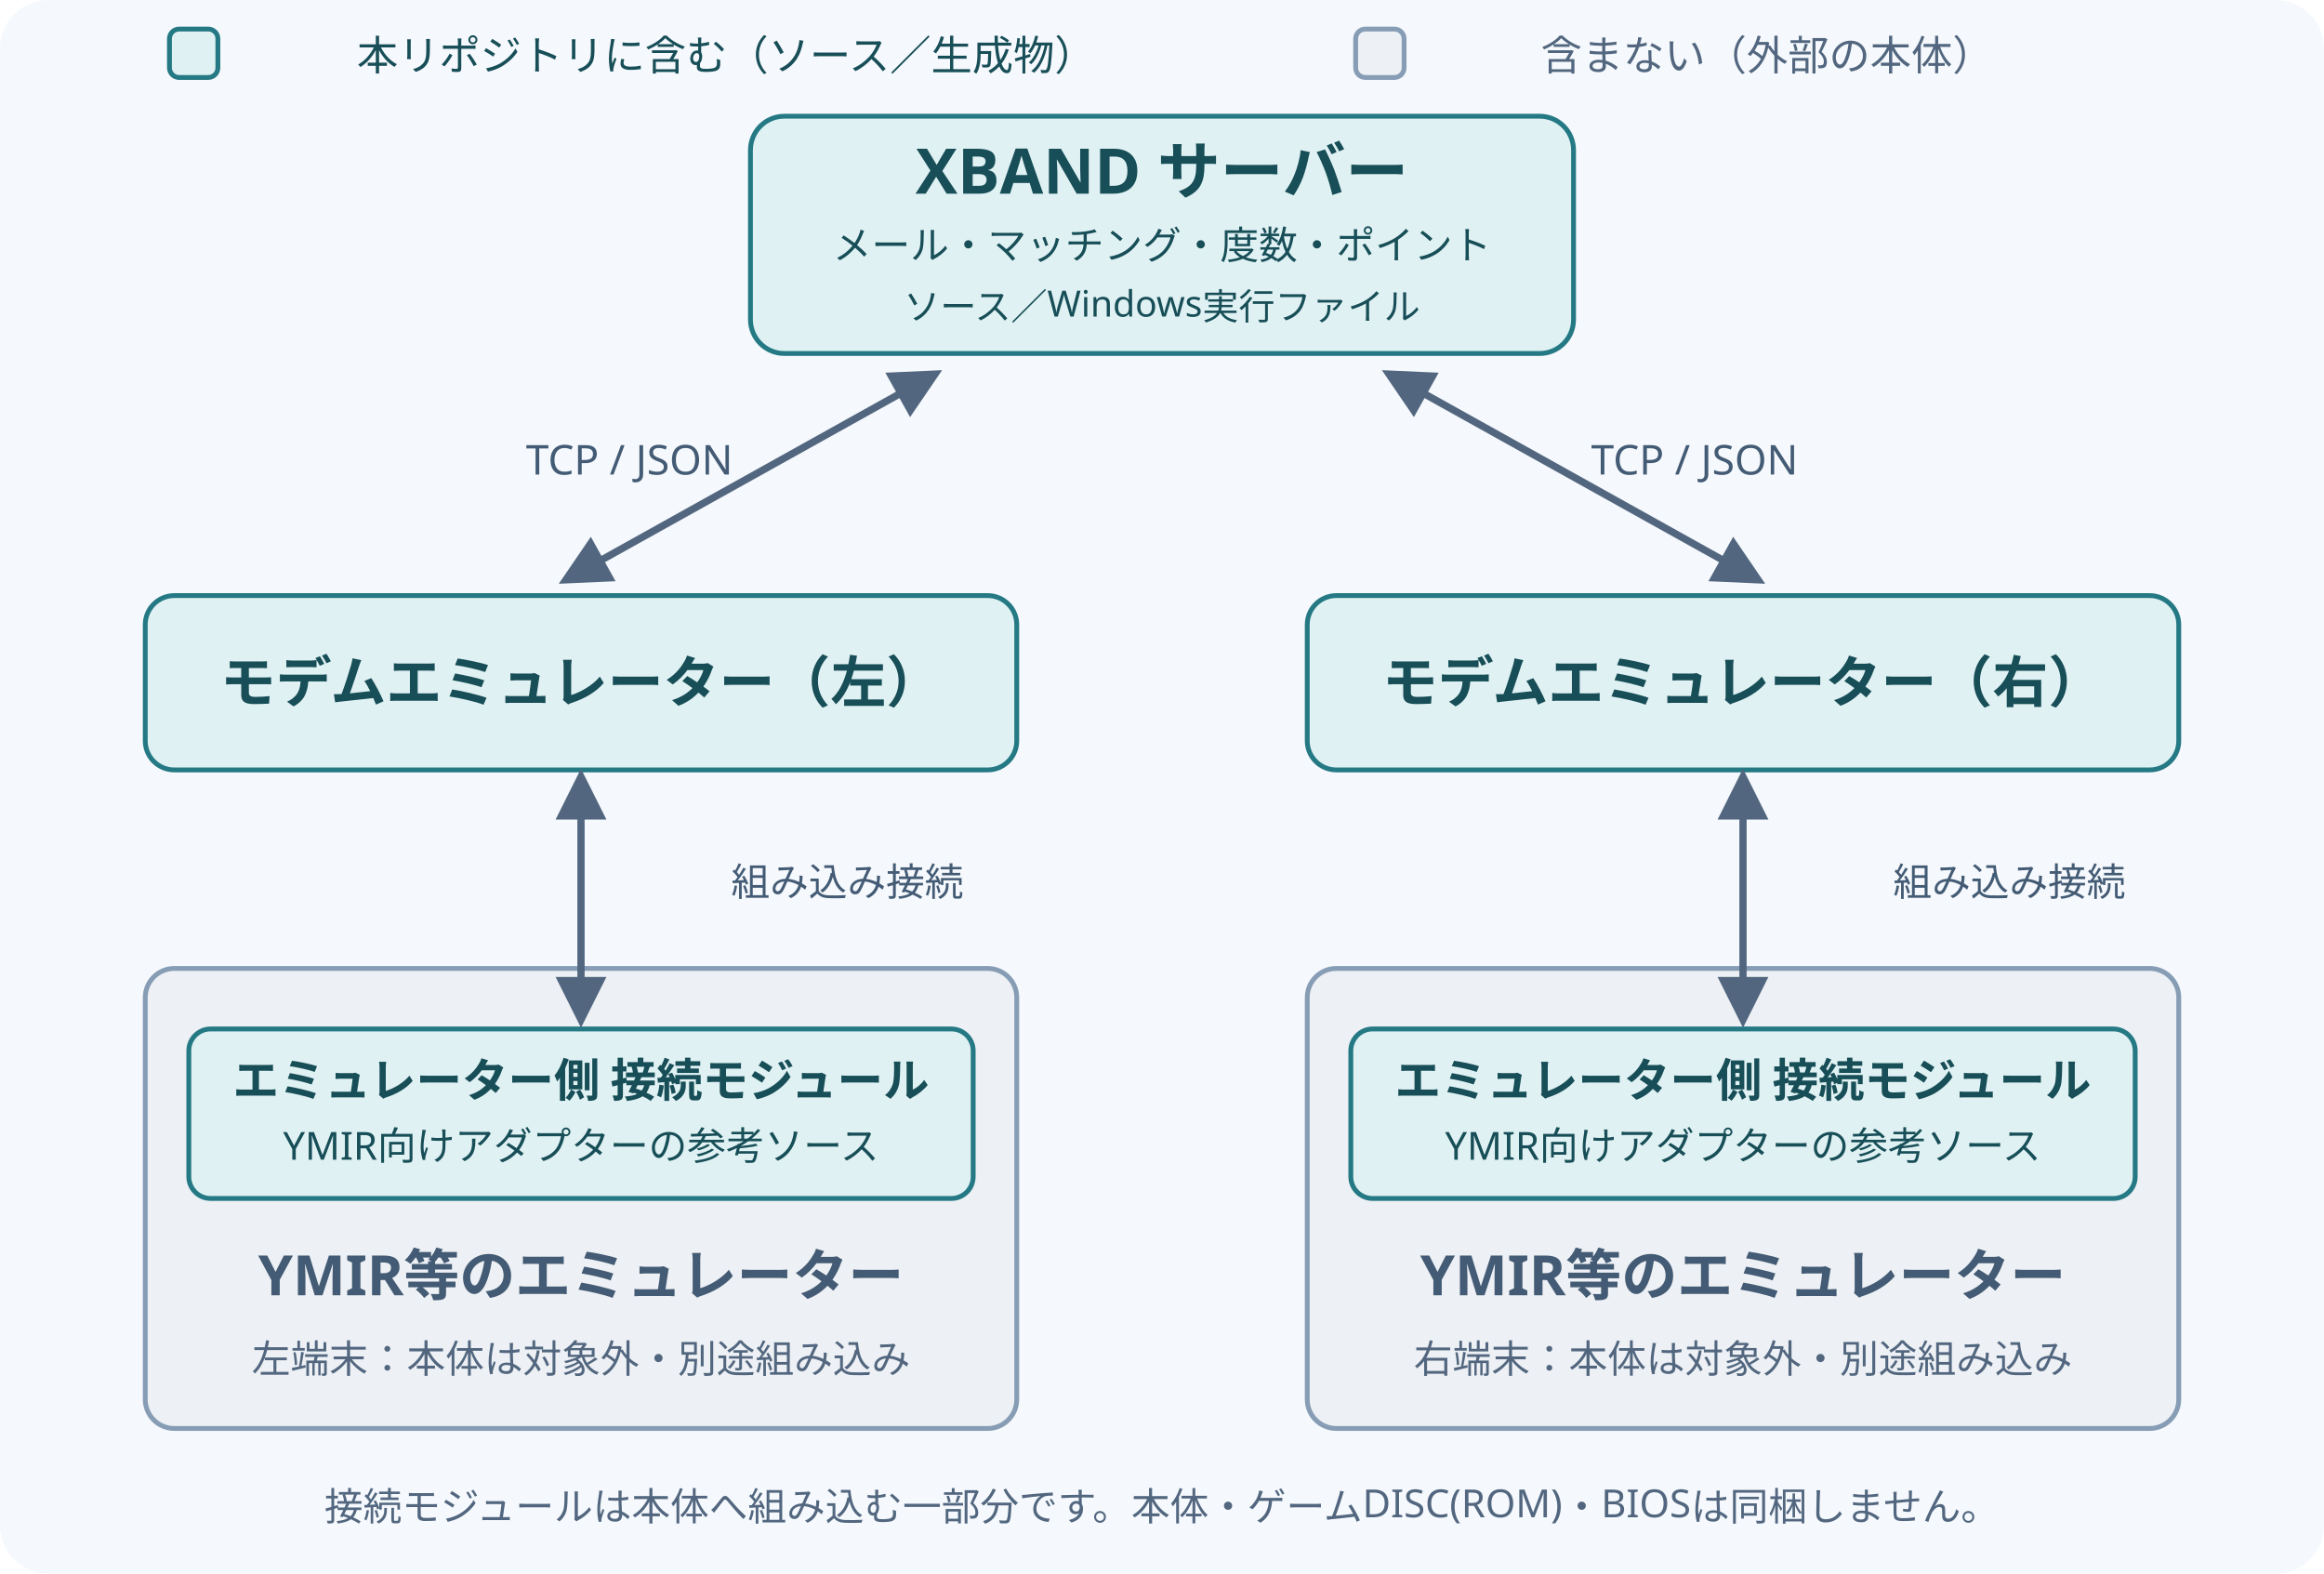
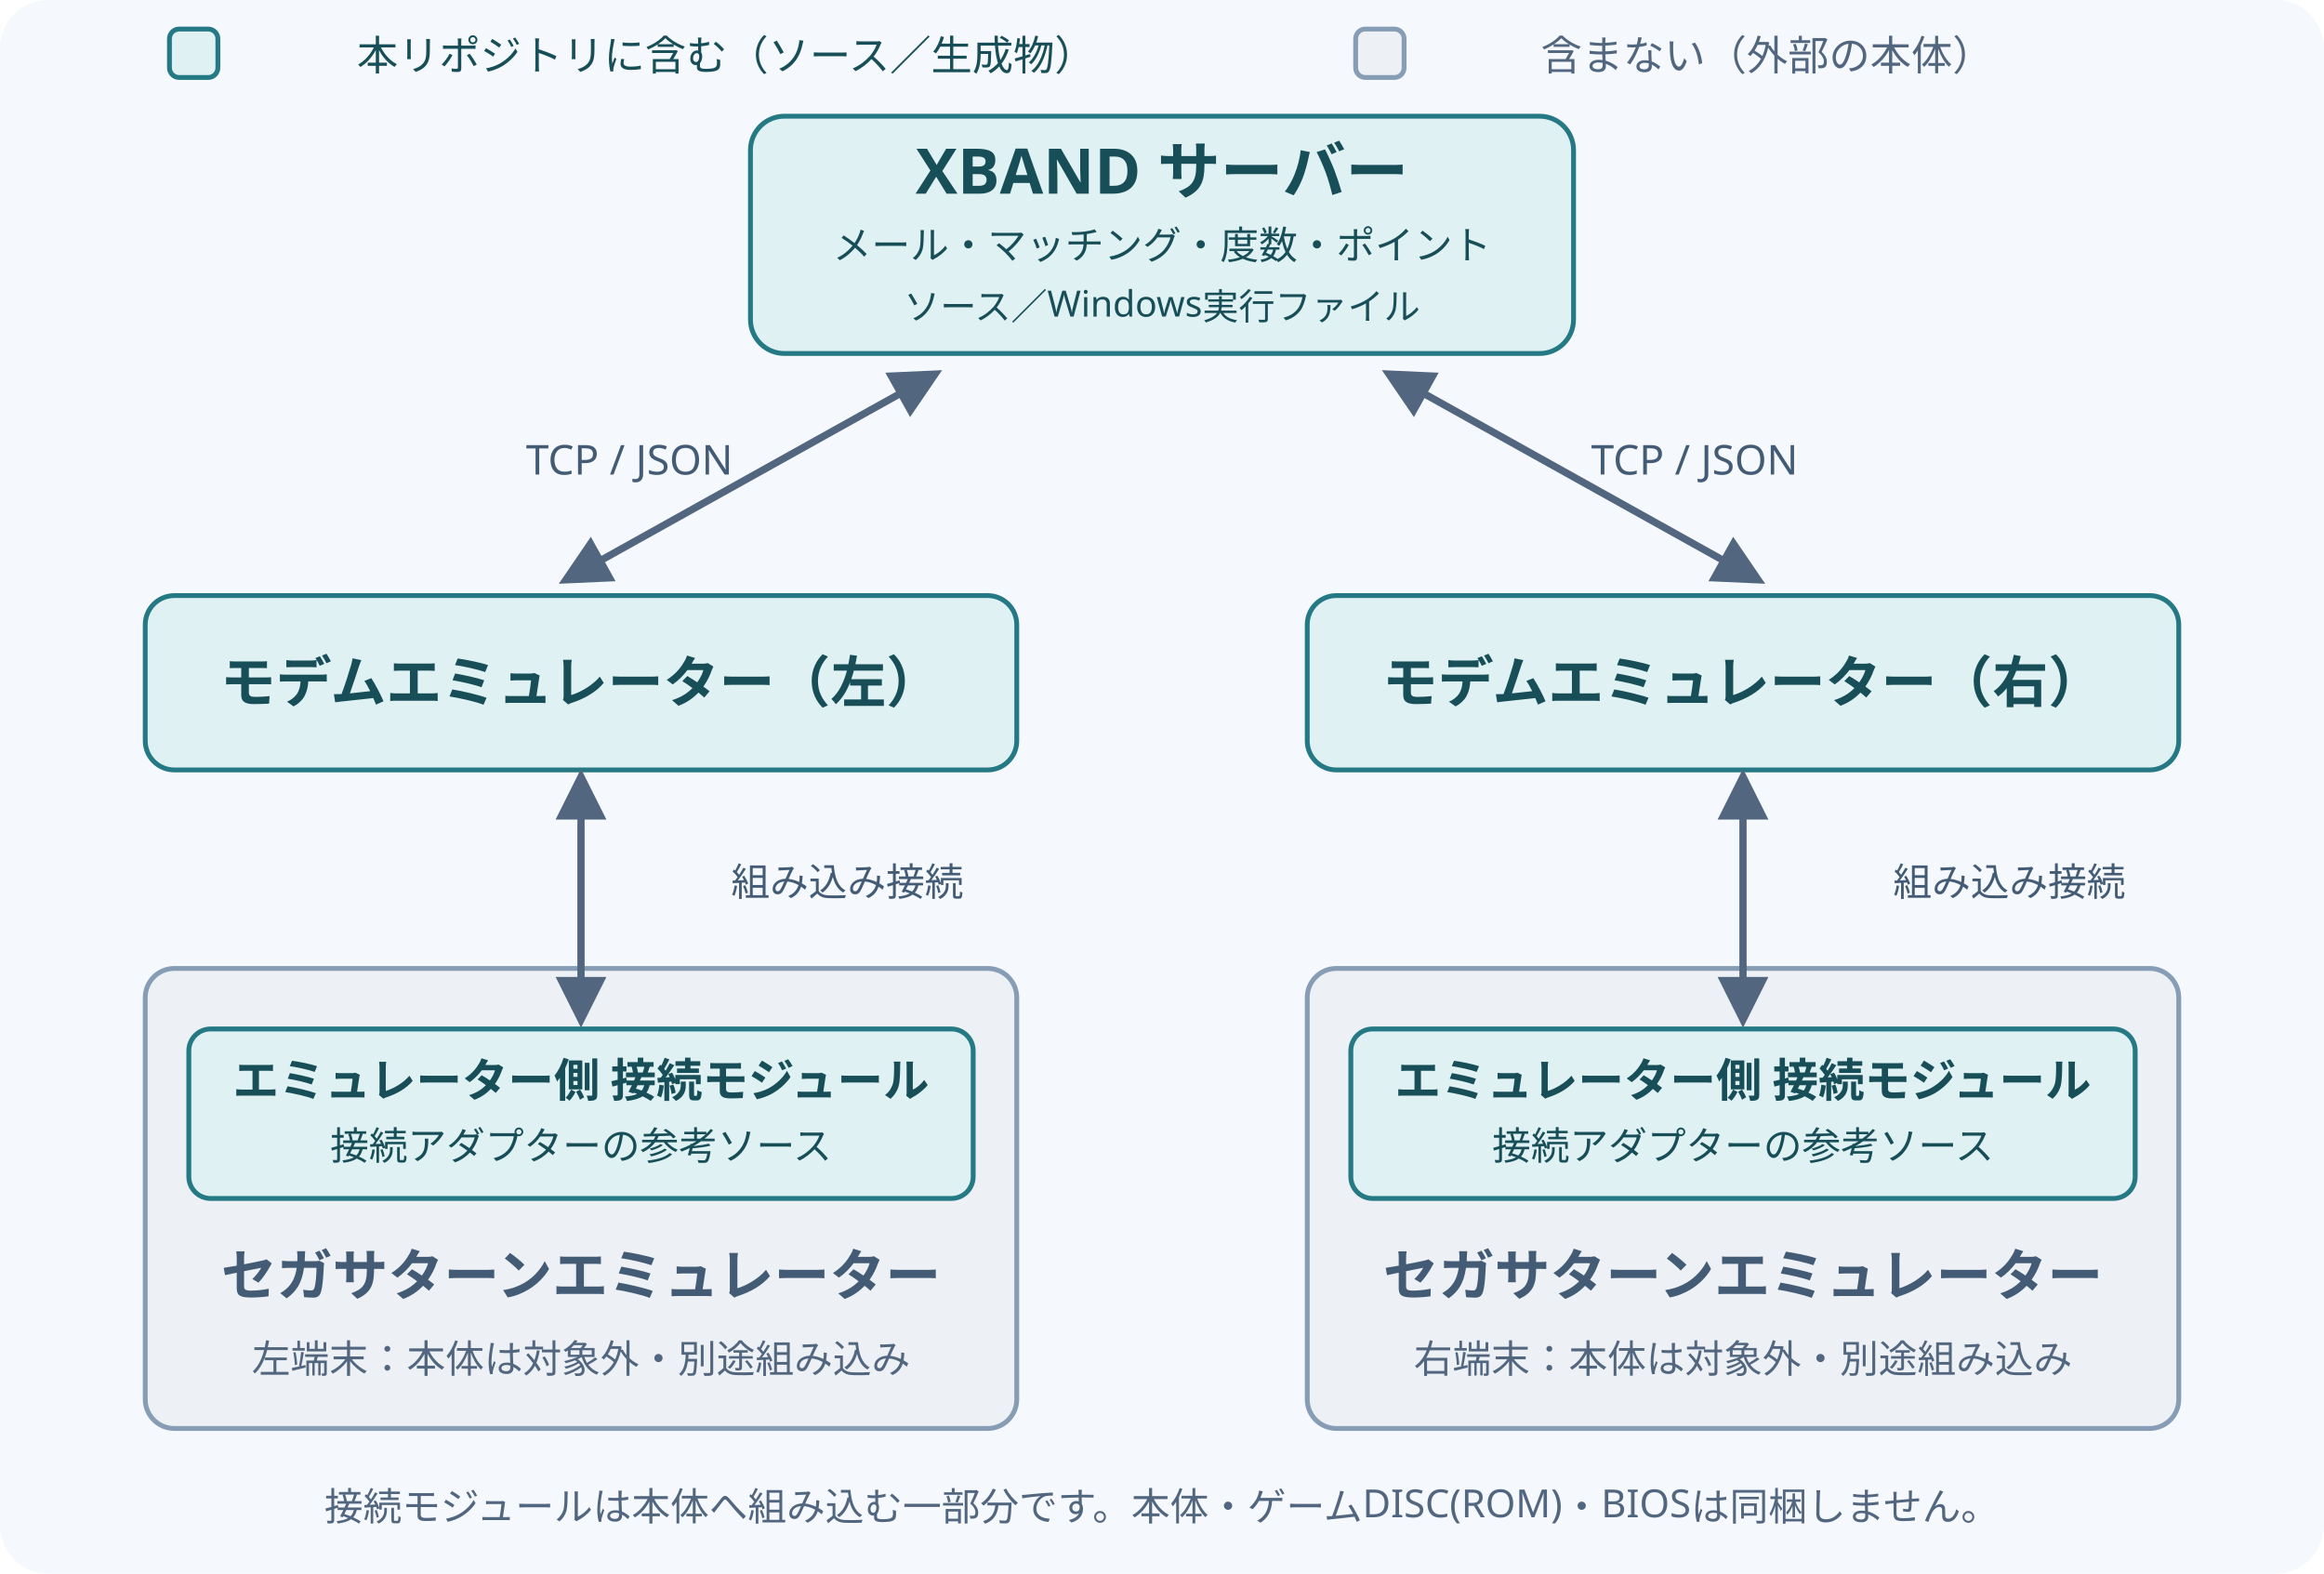
<svg xmlns="http://www.w3.org/2000/svg" width="960" height="650" viewBox="0 0 960 650" role="img" aria-labelledby="title description">
  <defs>
    <marker id="arrow" viewBox="0 0 10 10" refX="5" refY="5" markerWidth="7" markerHeight="7" orient="auto-start-reverse">
      <path d="M 0 0 L 10 5 L 0 10 z" fill="#52677f" />
    </marker>
  </defs>
  <rect width="960" height="650" rx="20" fill="#f5f8fc" />
  <g font-family="'Yu Gothic', 'Meiryo', 'Noto Sans JP', sans-serif" text-anchor="middle">
    <rect x="70" y="12" width="20" height="20" rx="4" fill="#e0f1f3" stroke="#247984" stroke-width="2" />
    <text x="300" y="29" fill="#174e57" font-size="17">本リポジトリに含む（ソース／生成物）</text>
    <rect x="560" y="12" width="20" height="20" rx="4" fill="#edf0f4" stroke="#879db5" stroke-width="2" />
    <text x="730" y="29" fill="#52677f" font-size="17">含まない（外部の本体）</text>
    <rect x="310" y="48" width="340" height="98" rx="14" fill="#e0f1f3" stroke="#247984" stroke-width="2" />
    <text x="480" y="80" fill="#174e57" font-size="26" font-weight="700">XBAND サーバー</text>
    <text x="480" y="107" fill="#174e57" font-size="16">メール・マッチング・度数・ポイント</text>
    <text x="480" y="132" fill="#174e57" font-size="15">ソース／Windows実行ファイル</text>
    <text x="260" y="196" fill="#435b74" font-size="17">TCP / JSON</text>
    <text x="700" y="196" fill="#435b74" font-size="17">TCP / JSON</text>
    <rect x="60" y="246" width="360" height="72" rx="12" fill="#e0f1f3" stroke="#247984" stroke-width="2" />
    <rect x="540" y="246" width="360" height="72" rx="12" fill="#e0f1f3" stroke="#247984" stroke-width="2" />
    <text x="240" y="290" fill="#174e57" font-size="23" font-weight="700">モデムエミュレーター（左）</text>
    <text x="720" y="290" fill="#174e57" font-size="23" font-weight="700">モデムエミュレーター（右）</text>
    <text x="350" y="370" fill="#435b74" font-size="16">組み込み接続</text>
    <text x="830" y="370" fill="#435b74" font-size="16">組み込み接続</text>
    <rect x="60" y="400" width="360" height="190" rx="12" fill="#edf0f4" stroke="#879db5" stroke-width="2" />
    <rect x="540" y="400" width="360" height="190" rx="12" fill="#edf0f4" stroke="#879db5" stroke-width="2" />
    <rect x="78" y="425" width="324" height="70" rx="9" fill="#e0f1f3" stroke="#247984" stroke-width="2" />
    <rect x="558" y="425" width="324" height="70" rx="9" fill="#e0f1f3" stroke="#247984" stroke-width="2" />
    <text x="240" y="453" fill="#174e57" font-size="19" font-weight="700">エミュレーター側 接続モジュール</text>
    <text x="720" y="453" fill="#174e57" font-size="19" font-weight="700">エミュレーター側 接続モジュール</text>
-     <text x="240" y="479" fill="#174e57" font-size="16">YMIR向けアダプターの参考ソース</text>
-     <text x="720" y="479" fill="#174e57" font-size="16">YMIR向けアダプターの参考ソース</text>
-     <text x="240" y="535" fill="#435b74" font-size="23" font-weight="700">YMIR等のエミュレーター</text>
-     <text x="720" y="535" fill="#435b74" font-size="23" font-weight="700">YMIR等のエミュレーター</text>
+     <text x="240" y="479" fill="#174e57" font-size="16">接続アダプターの参考ソース</text>
+     <text x="720" y="479" fill="#174e57" font-size="16">接続アダプターの参考ソース</text>
+     <text x="240" y="535" fill="#435b74" font-size="23" font-weight="700">セガサターンエミュレーター</text>
+     <text x="720" y="535" fill="#435b74" font-size="23" font-weight="700">セガサターンエミュレーター</text>
    <text x="240" y="567" fill="#52677f" font-size="16">左端末：本体は対象外・別途組み込み</text>
    <text x="720" y="567" fill="#52677f" font-size="16">右端末：本体は対象外・別途組み込み</text>
    <text x="480" y="628" fill="#52677f" font-size="16">接続モジュールは本体へ組み込む一部分です。本体・ゲームDISC(ROM)・BIOSは同梱しません。</text>
  </g>
  <g fill="none" stroke="#52677f" stroke-width="3" marker-start="url(#arrow)" marker-end="url(#arrow)">
    <path d="M 380 158 L 240 236" />
    <path d="M 580 158 L 720 236" />
    <path d="M 240 328 L 240 414" />
    <path d="M 720 328 L 720 414" />
  </g>
</svg>
